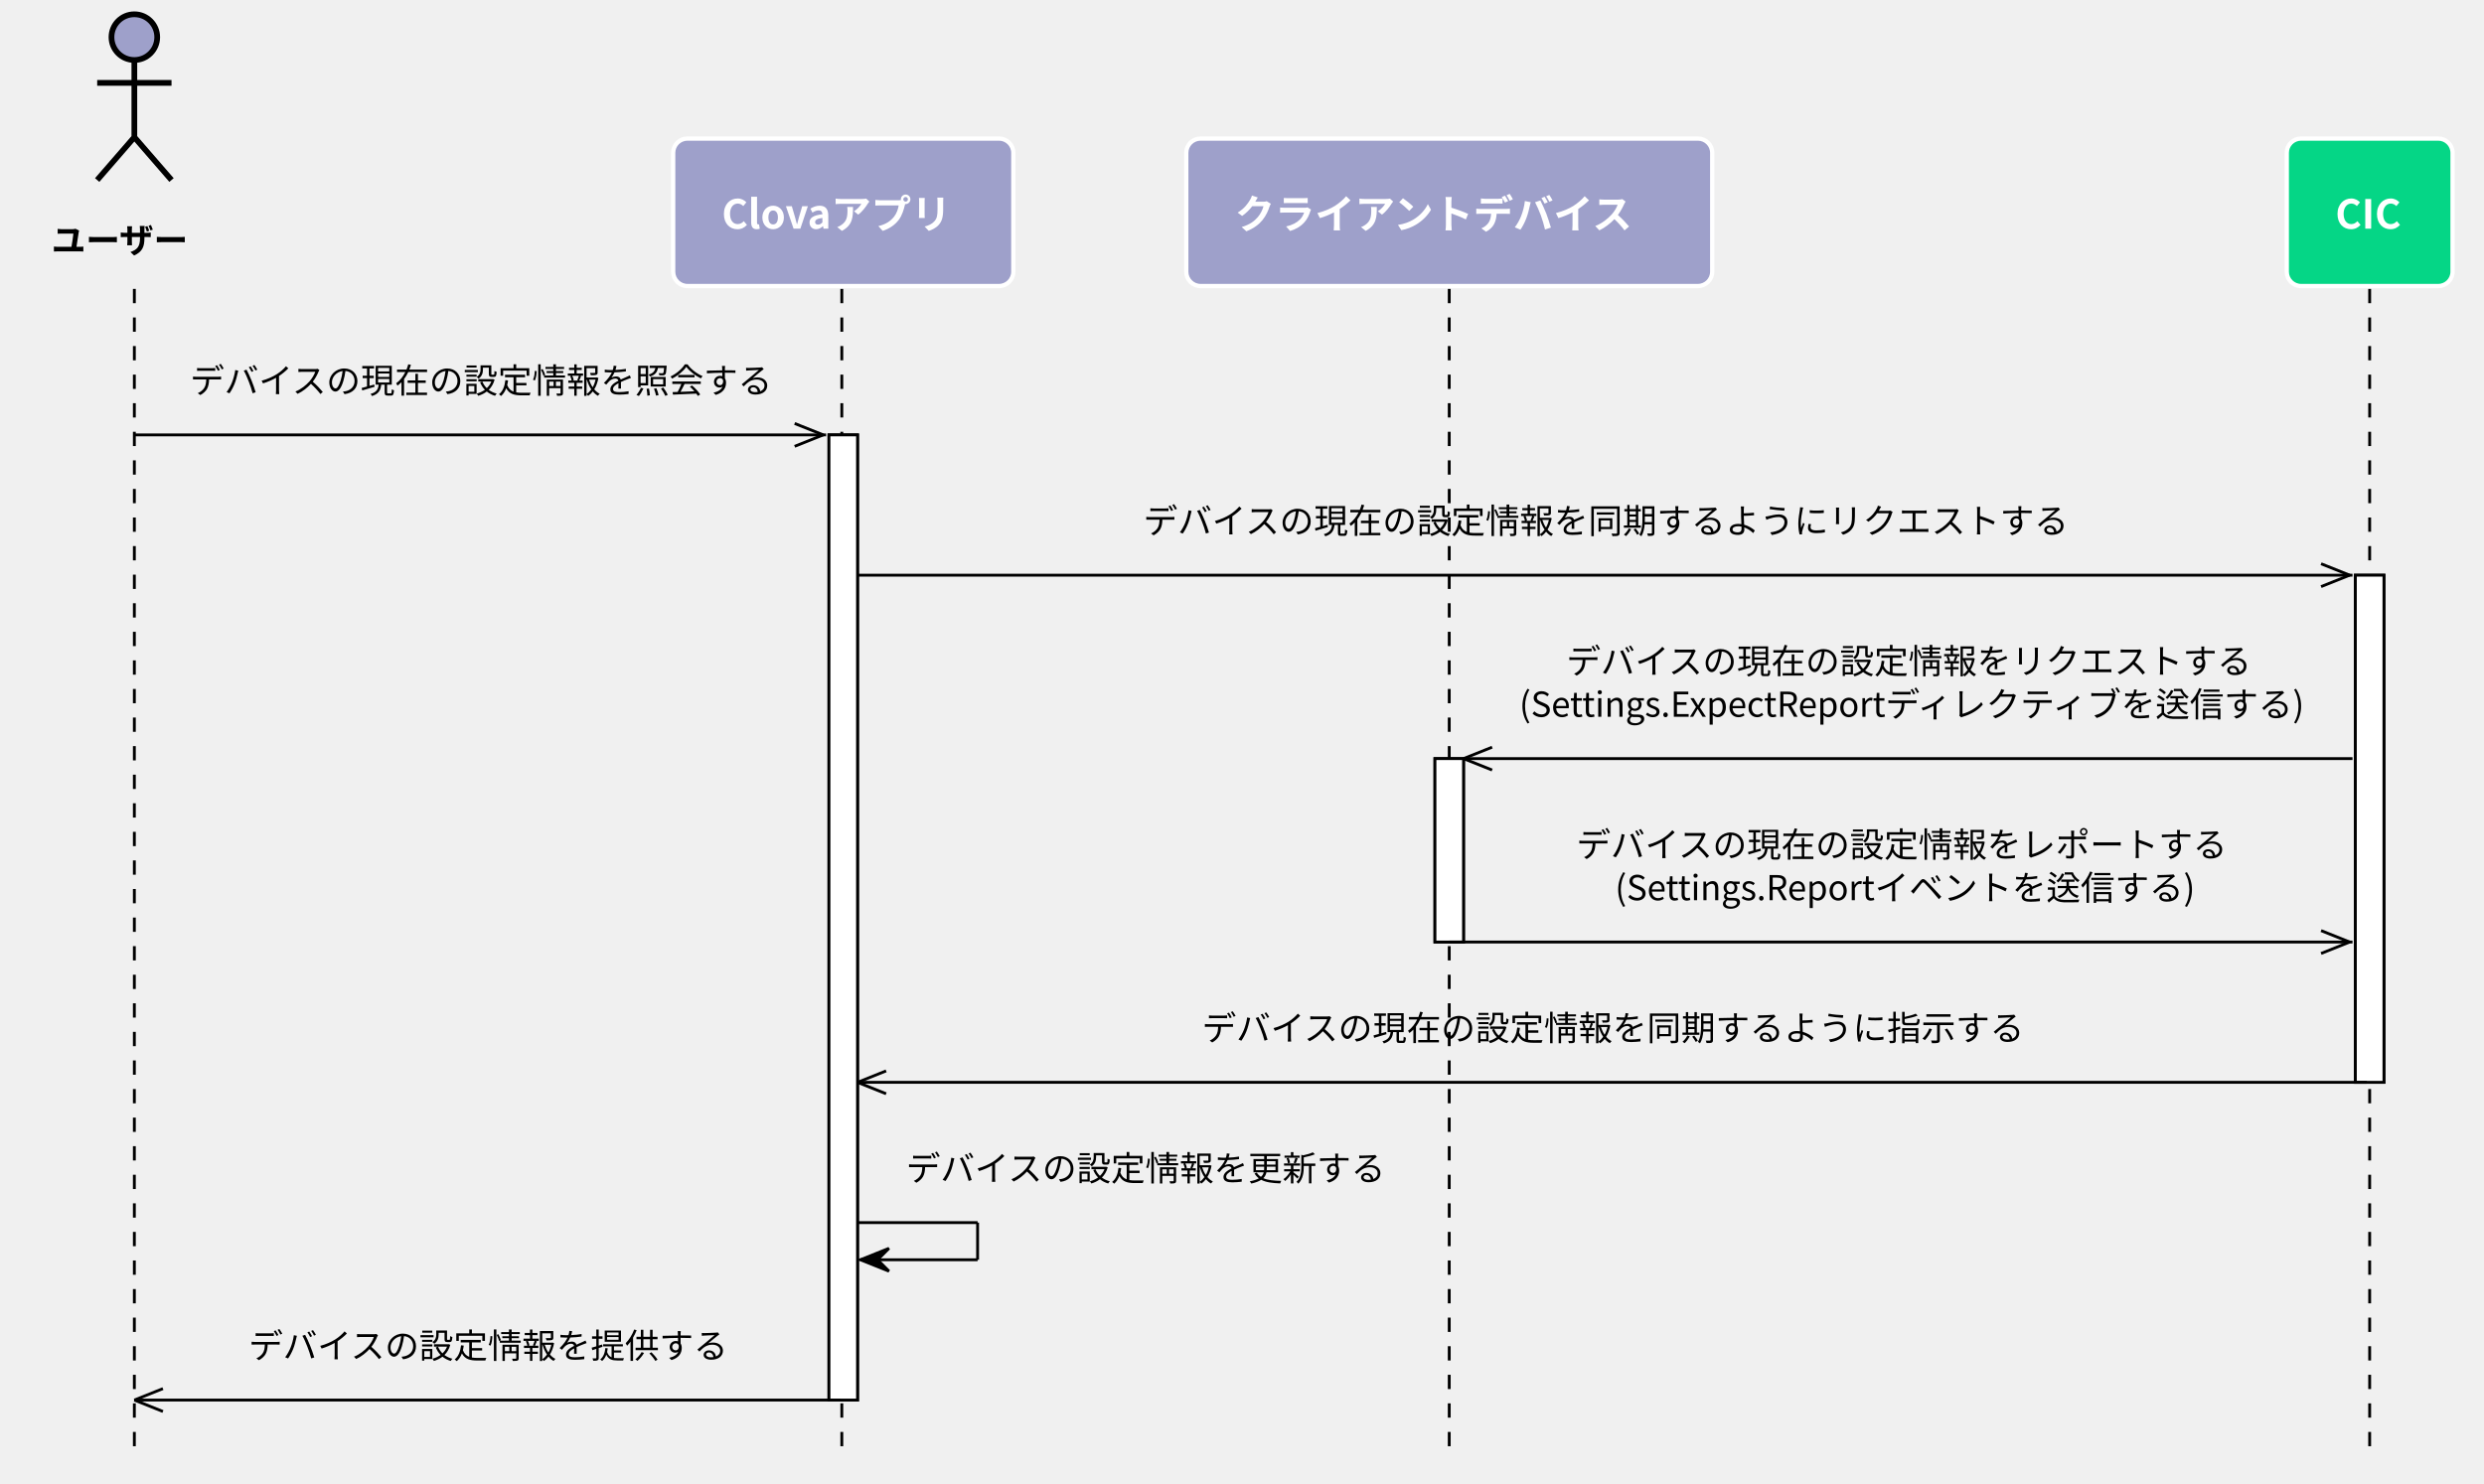
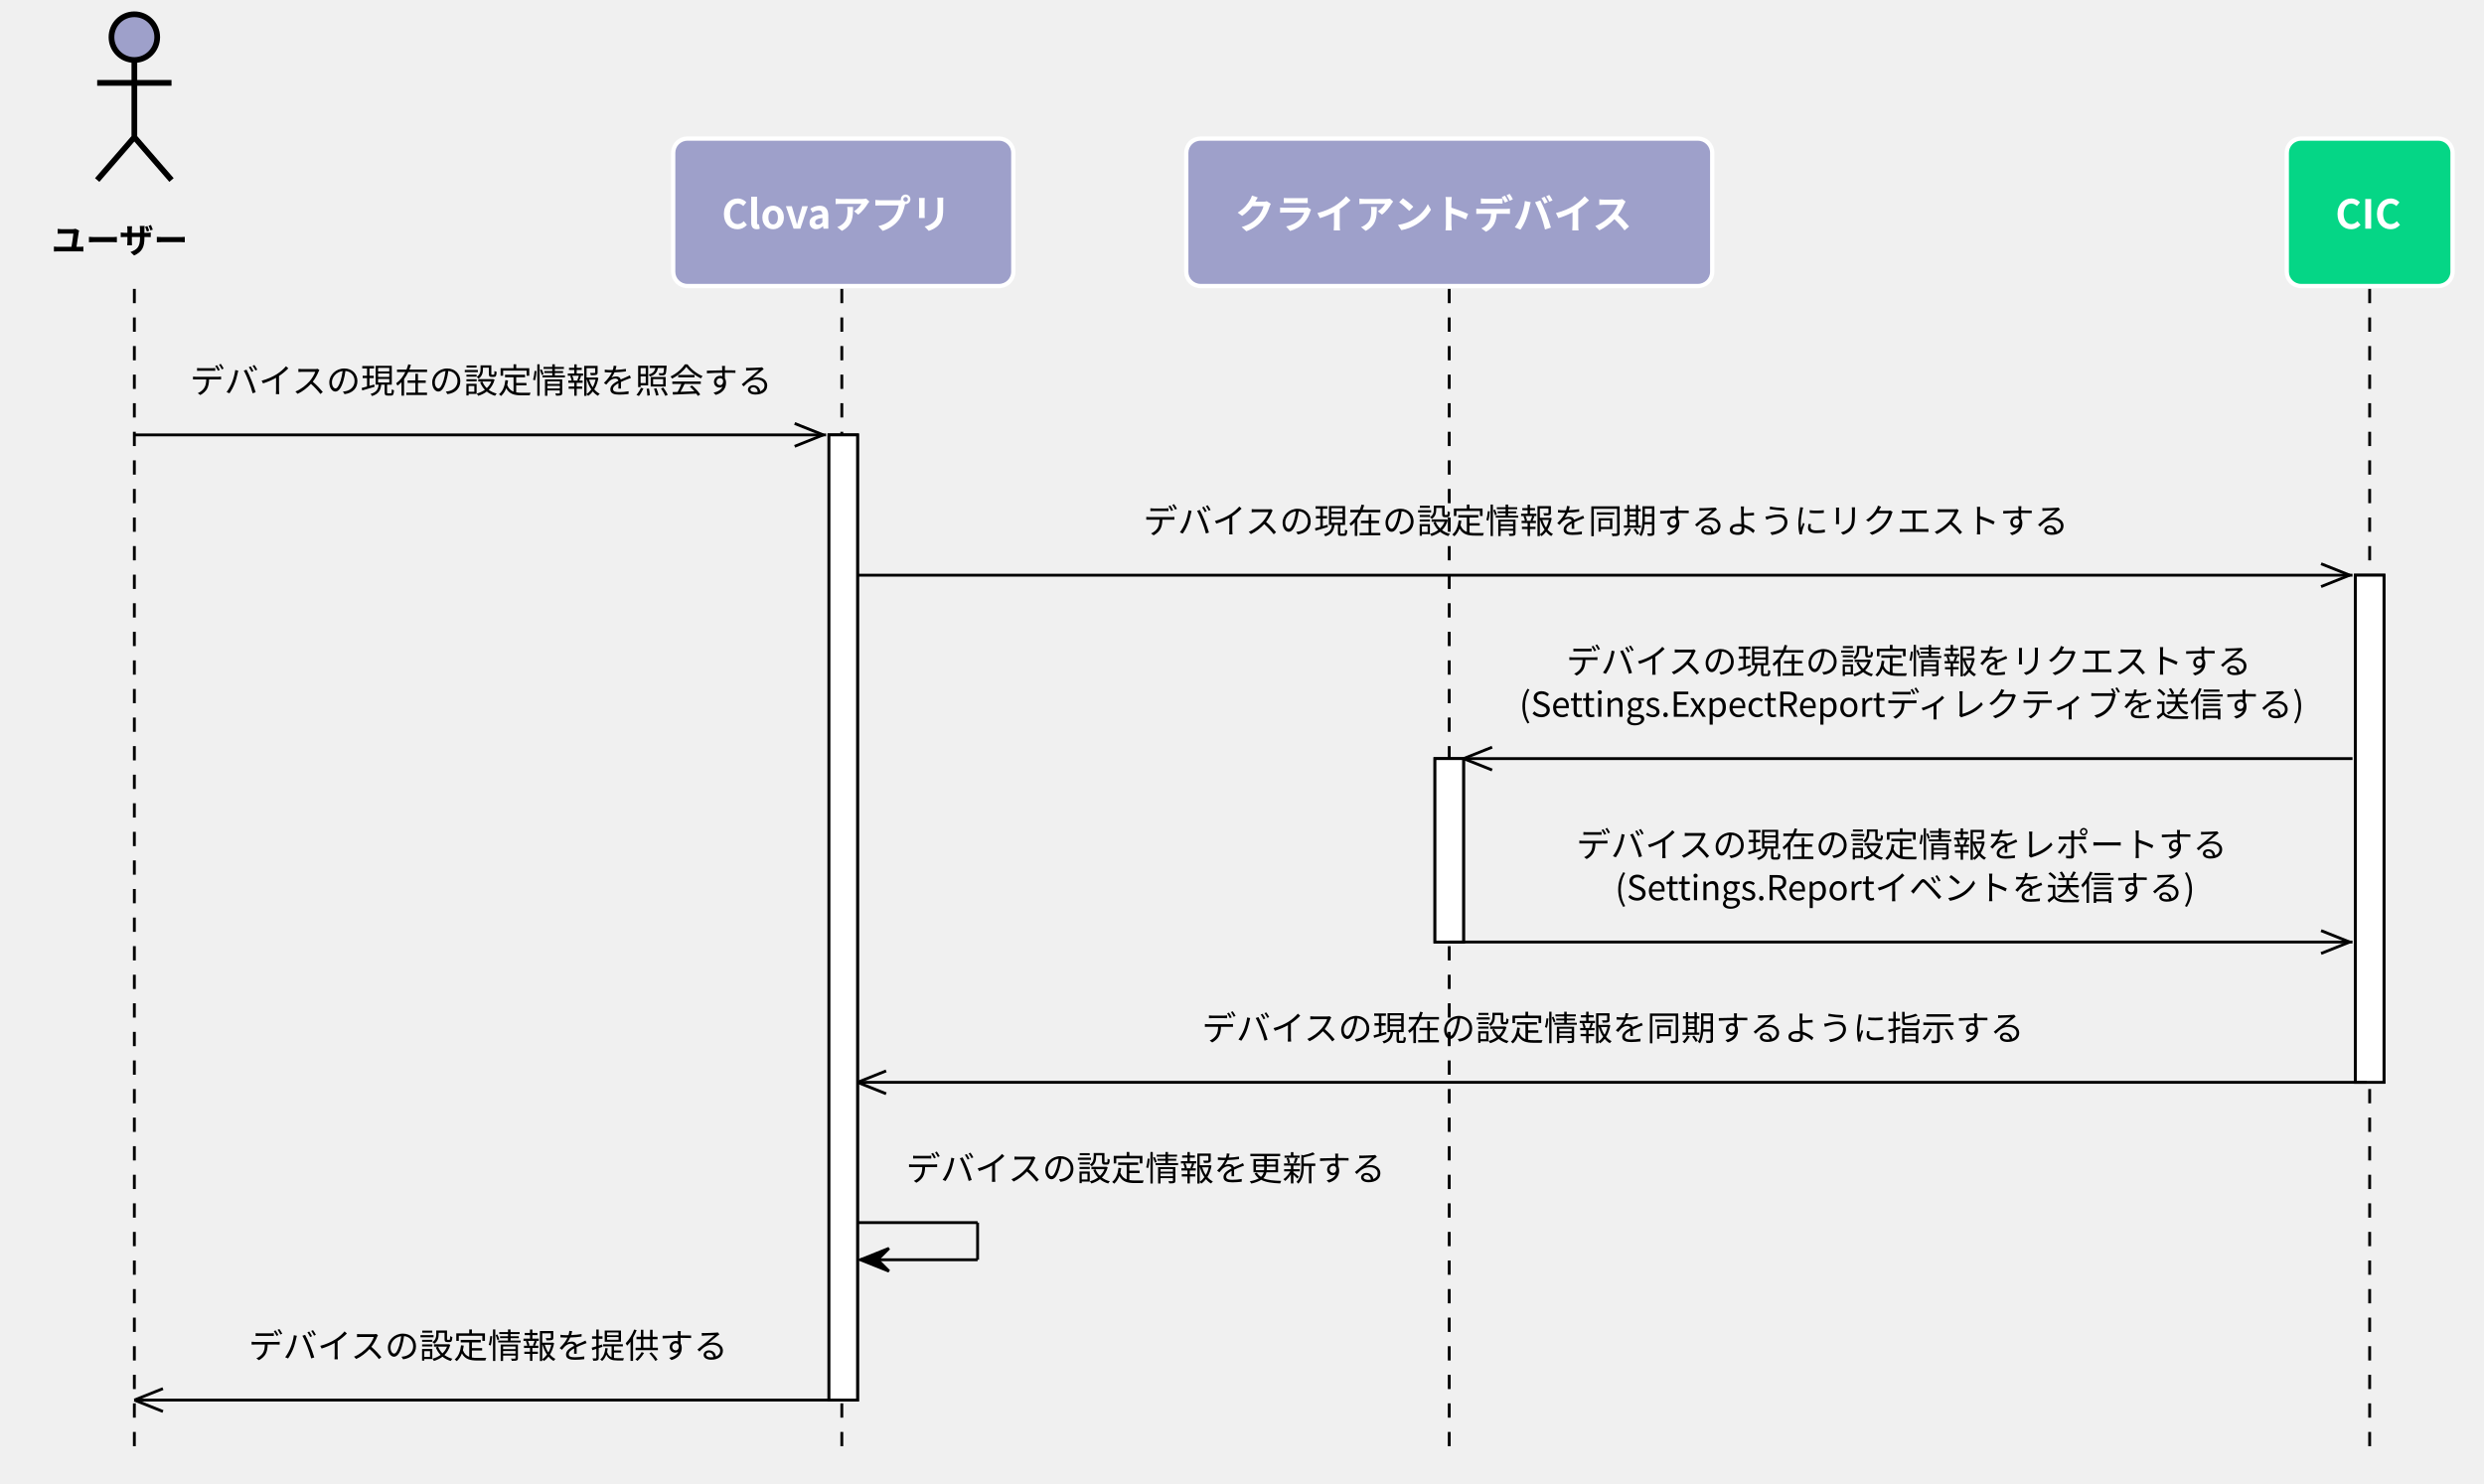
<svg xmlns="http://www.w3.org/2000/svg" contentScriptType="application/ecmascript" contentStyleType="text/css" height="519px" preserveAspectRatio="none" style="width:869px;height:519px;" version="1.1" viewBox="0 0 869 519" width="869px" zoomAndPan="magnify">
  <defs />
  <g>
    <rect fill="#FFFFFF" height="337.75" style="stroke: #000000; stroke-width: 1.0;" width="10" x="290" y="152.188" />
    <rect fill="#FFFFFF" height="64.188" style="stroke: #000000; stroke-width: 1.0;" width="10" x="502" y="265.469" />
    <rect fill="#FFFFFF" height="177.469" style="stroke: #000000; stroke-width: 1.0;" width="10" x="824" y="201.281" />
    <line style="stroke: #000000; stroke-width: 1.0; stroke-dasharray: 5.0,5.0;" x1="47" x2="47" y1="101.094" y2="507.938" />
    <line style="stroke: #000000; stroke-width: 1.0; stroke-dasharray: 5.0,5.0;" x1="294.5" x2="294.5" y1="101.094" y2="507.938" />
    <line style="stroke: #000000; stroke-width: 1.0; stroke-dasharray: 5.0,5.0;" x1="507" x2="507" y1="101.094" y2="507.938" />
    <line style="stroke: #000000; stroke-width: 1.0; stroke-dasharray: 5.0,5.0;" x1="829" x2="829" y1="101.094" y2="507.938" />
-     <text fill="#000000" font-family="Noto Sans CJK KR" font-size="12" font-weight="bold" lengthAdjust="spacingAndGlyphs" textLength="52" x="18" y="88.457">ユーザー</text>
+     <text fill="#000000" font-family="Noto Sans CJK JP" font-size="12" font-weight="bold" lengthAdjust="spacingAndGlyphs" textLength="52" x="18" y="88.457">ユーザー</text>
    <ellipse cx="47" cy="13" fill="#9EA0CA" rx="8" ry="8" style="stroke: #000000; stroke-width: 2.0;" />
    <path d="M47,21 L47,48 M34,29 L60,29 M47,48 L34,63 M47,48 L60,63 " fill="none" style="stroke: #000000; stroke-width: 2.0;" />
    <rect fill="#9EA0CA" height="51.609" rx="5" ry="5" style="stroke: #FFFFFF; stroke-width: 1.5;" width="119" x="235.5" y="48.484" />
-     <text fill="#FFFFFF" font-family="Noto Sans CJK KR" font-size="14" font-weight="bold" lengthAdjust="spacingAndGlyphs" textLength="85" x="252.5" y="80.018">Clovaアプリ</text>
+     <text fill="#FFFFFF" font-family="Noto Sans CJK JP" font-size="14" font-weight="bold" lengthAdjust="spacingAndGlyphs" textLength="85" x="252.5" y="80.018">Clovaアプリ</text>
    <rect fill="#9EA0CA" height="51.609" rx="5" ry="5" style="stroke: #FFFFFF; stroke-width: 1.5;" width="184" x="415" y="48.484" />
-     <text fill="#FFFFFF" font-family="Noto Sans CJK KR" font-size="14" font-weight="bold" lengthAdjust="spacingAndGlyphs" textLength="150" x="432" y="80.018">クライアントデバイス</text>
+     <text fill="#FFFFFF" font-family="Noto Sans CJK JP" font-size="14" font-weight="bold" lengthAdjust="spacingAndGlyphs" textLength="150" x="432" y="80.018">クライアントデバイス</text>
    <rect fill="#05D686" height="51.609" rx="5" ry="5" style="stroke: #FFFFFF; stroke-width: 1.5;" width="58" x="800" y="48.484" />
-     <text fill="#FFFFFF" font-family="Noto Sans CJK KR" font-size="14" font-weight="bold" lengthAdjust="spacingAndGlyphs" textLength="24" x="817" y="80.018">CIC</text>
+     <text fill="#FFFFFF" font-family="Noto Sans CJK JP" font-size="14" font-weight="bold" lengthAdjust="spacingAndGlyphs" textLength="24" x="817" y="80.018">CIC</text>
    <rect fill="#FFFFFF" height="337.75" style="stroke: #000000; stroke-width: 1.0;" width="10" x="290" y="152.188" />
    <rect fill="#FFFFFF" height="64.188" style="stroke: #000000; stroke-width: 1.0;" width="10" x="502" y="265.469" />
    <rect fill="#FFFFFF" height="177.469" style="stroke: #000000; stroke-width: 1.0;" width="10" x="824" y="201.281" />
    <line style="stroke: #000000; stroke-width: 1.0;" x1="288" x2="278" y1="152.188" y2="148.188" />
    <line style="stroke: #000000; stroke-width: 1.0;" x1="288" x2="278" y1="152.188" y2="156.188" />
    <line style="stroke: #000000; stroke-width: 1.0;" x1="47" x2="289" y1="152.188" y2="152.188" />
-     <text fill="#000000" font-family="Noto Sans CJK KR" font-size="12" lengthAdjust="spacingAndGlyphs" textLength="204" x="66.5" y="137.551">デバイスの現在の設定情報を照会する</text>
+     <text fill="#000000" font-family="Noto Sans CJK JP" font-size="12" lengthAdjust="spacingAndGlyphs" textLength="204" x="66.5" y="137.551">デバイスの現在の設定情報を照会する</text>
    <line style="stroke: #000000; stroke-width: 1.0;" x1="822" x2="812" y1="201.281" y2="197.281" />
    <line style="stroke: #000000; stroke-width: 1.0;" x1="822" x2="812" y1="201.281" y2="205.281" />
    <line style="stroke: #000000; stroke-width: 1.0;" x1="300" x2="823" y1="201.281" y2="201.281" />
-     <text fill="#000000" font-family="Noto Sans CJK KR" font-size="12" lengthAdjust="spacingAndGlyphs" textLength="324" x="400" y="186.644">デバイスの現在の設定情報を同期するようにリクエストする</text>
+     <text fill="#000000" font-family="Noto Sans CJK JP" font-size="12" lengthAdjust="spacingAndGlyphs" textLength="324" x="400" y="186.644">デバイスの現在の設定情報を同期するようにリクエストする</text>
    <line style="stroke: #000000; stroke-width: 1.0;" x1="512" x2="522" y1="265.469" y2="261.469" />
    <line style="stroke: #000000; stroke-width: 1.0;" x1="512" x2="522" y1="265.469" y2="269.469" />
    <line style="stroke: #000000; stroke-width: 1.0;" x1="512" x2="823" y1="265.469" y2="265.469" />
-     <text fill="#000000" font-family="Noto Sans CJK KR" font-size="12" lengthAdjust="spacingAndGlyphs" textLength="240" x="548" y="235.738">デバイスの現在の設定情報をリクエストする</text>
-     <text fill="#000000" font-family="Noto Sans CJK KR" font-size="12" lengthAdjust="spacingAndGlyphs" textLength="273" x="531.5" y="250.832">(Settings.ExpectReportディレクティブを送信する)</text>
+     <text fill="#000000" font-family="Noto Sans CJK JP" font-size="12" lengthAdjust="spacingAndGlyphs" textLength="240" x="548" y="235.738">デバイスの現在の設定情報をリクエストする</text>
+     <text fill="#000000" font-family="Noto Sans CJK JP" font-size="12" lengthAdjust="spacingAndGlyphs" textLength="273" x="531.5" y="250.832">(Settings.ExpectReportディレクティブを送信する)</text>
    <line style="stroke: #000000; stroke-width: 1.0;" x1="822" x2="812" y1="329.656" y2="325.656" />
    <line style="stroke: #000000; stroke-width: 1.0;" x1="822" x2="812" y1="329.656" y2="333.656" />
    <line style="stroke: #000000; stroke-width: 1.0;" x1="507" x2="823" y1="329.656" y2="329.656" />
-     <text fill="#000000" font-family="Noto Sans CJK KR" font-size="12" lengthAdjust="spacingAndGlyphs" textLength="228" x="551.5" y="299.926">デバイスの現在の設定情報をレポートする</text>
-     <text fill="#000000" font-family="Noto Sans CJK KR" font-size="12" lengthAdjust="spacingAndGlyphs" textLength="201" x="565" y="315.019">(Settings.Reportイベントを送信する)</text>
+     <text fill="#000000" font-family="Noto Sans CJK JP" font-size="12" lengthAdjust="spacingAndGlyphs" textLength="228" x="551.5" y="299.926">デバイスの現在の設定情報をレポートする</text>
+     <text fill="#000000" font-family="Noto Sans CJK JP" font-size="12" lengthAdjust="spacingAndGlyphs" textLength="201" x="565" y="315.019">(Settings.Reportイベントを送信する)</text>
    <line style="stroke: #000000; stroke-width: 1.0;" x1="300" x2="310" y1="378.75" y2="374.75" />
    <line style="stroke: #000000; stroke-width: 1.0;" x1="300" x2="310" y1="378.75" y2="382.75" />
    <line style="stroke: #000000; stroke-width: 1.0;" x1="300" x2="828" y1="378.75" y2="378.75" />
-     <text fill="#000000" font-family="Noto Sans CJK KR" font-size="12" lengthAdjust="spacingAndGlyphs" textLength="288" x="420.5" y="364.113">デバイスの現在の設定情報を同期するように指示する</text>
+     <text fill="#000000" font-family="Noto Sans CJK JP" font-size="12" lengthAdjust="spacingAndGlyphs" textLength="288" x="420.5" y="364.113">デバイスの現在の設定情報を同期するように指示する</text>
    <line style="stroke: #000000; stroke-width: 1.0;" x1="300" x2="342" y1="427.844" y2="427.844" />
    <line style="stroke: #000000; stroke-width: 1.0;" x1="342" x2="342" y1="427.844" y2="440.844" />
    <line style="stroke: #000000; stroke-width: 1.0;" x1="301" x2="342" y1="440.844" y2="440.844" />
    <polygon fill="#000000" points="311,436.844,301,440.844,311,444.844,307,440.844" style="stroke: #000000; stroke-width: 1.0;" />
-     <text fill="#000000" font-family="Noto Sans CJK KR" font-size="12" lengthAdjust="spacingAndGlyphs" textLength="168" x="317" y="413.207">デバイスの設定情報を更新する</text>
+     <text fill="#000000" font-family="Noto Sans CJK JP" font-size="12" lengthAdjust="spacingAndGlyphs" textLength="168" x="317" y="413.207">デバイスの設定情報を更新する</text>
    <line style="stroke: #000000; stroke-width: 1.0;" x1="47" x2="57" y1="489.938" y2="485.938" />
    <line style="stroke: #000000; stroke-width: 1.0;" x1="47" x2="57" y1="489.938" y2="493.938" />
    <line style="stroke: #000000; stroke-width: 1.0;" x1="47" x2="294" y1="489.938" y2="489.938" />
-     <text fill="#000000" font-family="Noto Sans CJK KR" font-size="12" lengthAdjust="spacingAndGlyphs" textLength="168" x="87" y="475.301">デバイスの設定情報を提供する</text>
+     <text fill="#000000" font-family="Noto Sans CJK JP" font-size="12" lengthAdjust="spacingAndGlyphs" textLength="168" x="87" y="475.301">デバイスの設定情報を提供する</text>
  </g>
</svg>
